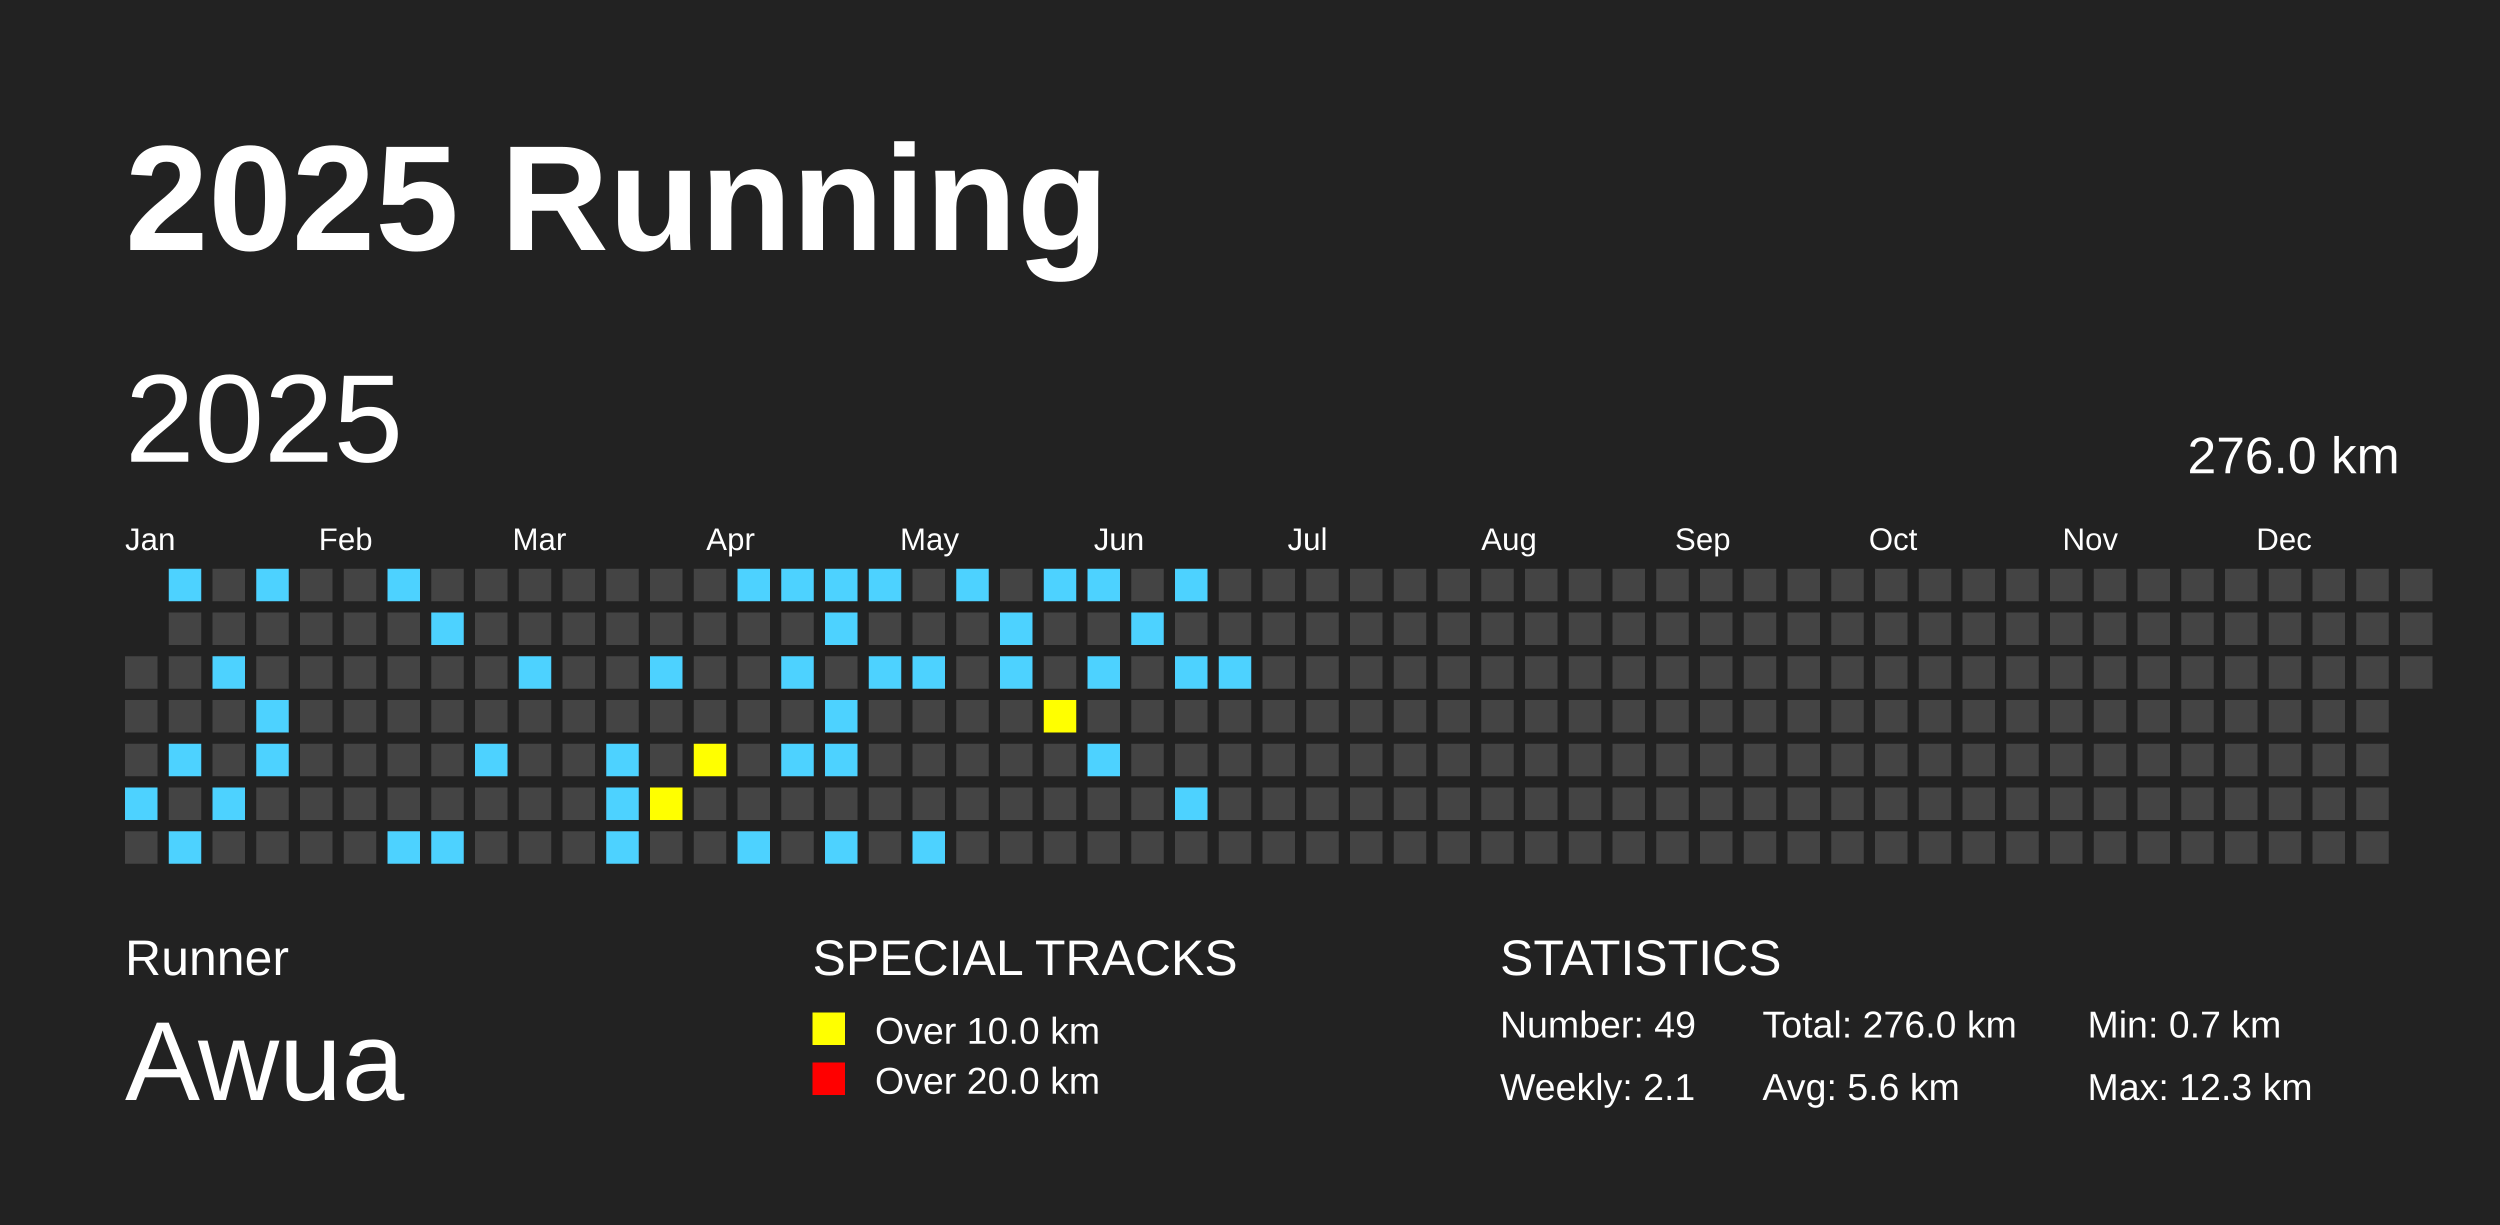
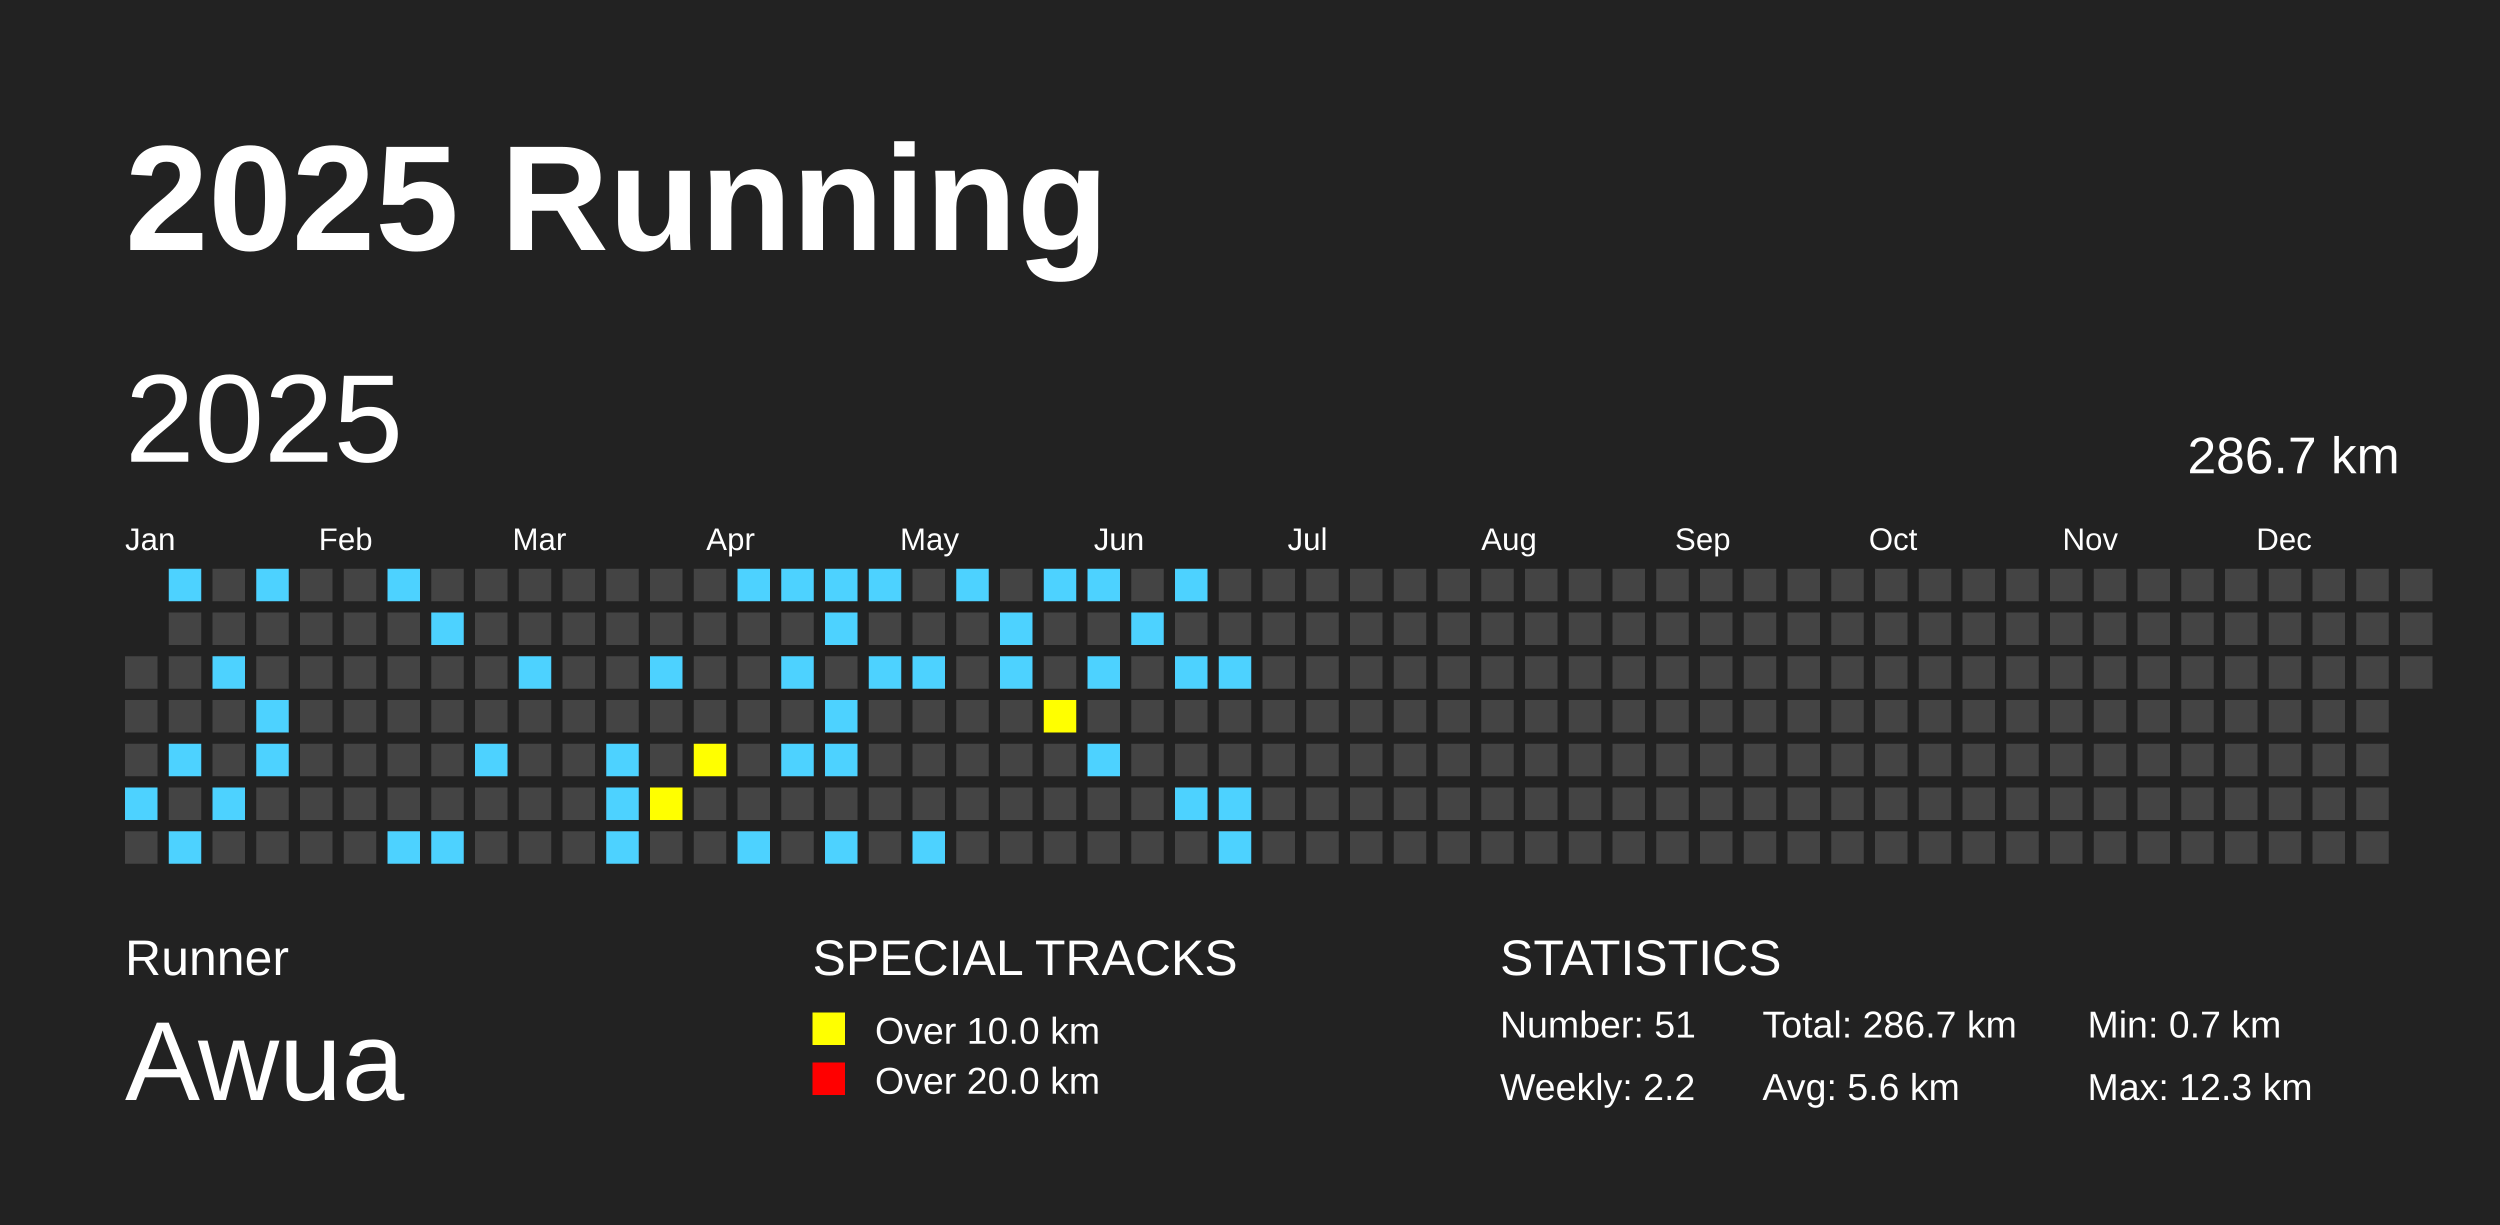
<svg xmlns="http://www.w3.org/2000/svg" baseProfile="full" height="98mm" version="1.1" viewBox="0,0,200,98" width="200mm">
  <defs />
  <rect fill="#222222" height="98" width="200" x="0" y="0" />
  <text fill="#FFFFFF" style="font-size:12px; font-family:Arial; font-weight:bold;" x="10" y="20">2025 Running</text>
  <text fill="#FFFFFF" style="font-size:4px; font-family:Arial" x="10" y="78">Runner</text>
  <text fill="#FFFFFF" style="font-size:9px; font-family:Arial" x="10" y="88">Awua</text>
  <text fill="#FFFFFF" style="font-size:4px; font-family:Arial" x="65" y="78">SPECIAL TRACKS</text>
  <rect fill="yellow" height="2.6" width="2.6" x="65" y="81" />
  <text fill="#FFFFFF" style="font-size:3px; font-family:Arial" x="70" y="83.5">Over 10.0 km</text>
  <rect fill="red" height="2.6" width="2.6" x="65" y="85" />
  <text fill="#FFFFFF" style="font-size:3px; font-family:Arial" x="70" y="87.5">Over 20.0 km</text>
  <text fill="#FFFFFF" style="font-size:4px; font-family:Arial" x="120" y="78">STATISTICS</text>
-   <text fill="#FFFFFF" style="font-size:3px; font-family:Arial" x="120" y="83">Number: 49</text>
-   <text fill="#FFFFFF" style="font-size:3px; font-family:Arial" x="120" y="88">Weekly: 2.1</text>
-   <text fill="#FFFFFF" style="font-size:3px; font-family:Arial" x="141" y="83">Total: 276.0 km</text>
+   <text fill="#FFFFFF" style="font-size:3px; font-family:Arial" x="120" y="83">Number: 51</text>
+   <text fill="#FFFFFF" style="font-size:3px; font-family:Arial" x="120" y="88">Weekly: 2.2</text>
+   <text fill="#FFFFFF" style="font-size:3px; font-family:Arial" x="141" y="83">Total: 286.7 km</text>
  <text fill="#FFFFFF" style="font-size:3px; font-family:Arial" x="141" y="88">Avg: 5.6 km</text>
  <text fill="#FFFFFF" style="font-size:3px; font-family:Arial" x="167" y="83">Min: 0.7 km</text>
  <text fill="#FFFFFF" style="font-size:3px; font-family:Arial" x="167" y="88">Max: 12.3 km</text>
  <text dominant-baseline="hanging" fill="#FFFFFF" style="font-size:10.0px; font-family:Arial;" x="10" y="30">2025</text>
-   <text dominant-baseline="hanging" fill="#FFFFFF" style="font-size:4.125px; font-family:Arial;" x="175" y="35">276.0 km</text>
+   <text dominant-baseline="hanging" fill="#FFFFFF" style="font-size:4.125px; font-family:Arial;" x="175" y="35">286.7 km</text>
  <text fill="#FFFFFF" style="font-size:2.5px; font-family:Arial" x="10.0" y="44">Jan</text>
  <text fill="#FFFFFF" style="font-size:2.5px; font-family:Arial" x="25.5" y="44">Feb</text>
  <text fill="#FFFFFF" style="font-size:2.5px; font-family:Arial" x="41.0" y="44">Mar</text>
  <text fill="#FFFFFF" style="font-size:2.5px; font-family:Arial" x="56.5" y="44">Apr</text>
  <text fill="#FFFFFF" style="font-size:2.5px; font-family:Arial" x="72.0" y="44">May</text>
  <text fill="#FFFFFF" style="font-size:2.5px; font-family:Arial" x="87.5" y="44">Jun</text>
  <text fill="#FFFFFF" style="font-size:2.5px; font-family:Arial" x="103.0" y="44">Jul</text>
  <text fill="#FFFFFF" style="font-size:2.5px; font-family:Arial" x="118.5" y="44">Aug</text>
  <text fill="#FFFFFF" style="font-size:2.5px; font-family:Arial" x="134.0" y="44">Sep</text>
  <text fill="#FFFFFF" style="font-size:2.5px; font-family:Arial" x="149.5" y="44">Oct</text>
  <text fill="#FFFFFF" style="font-size:2.5px; font-family:Arial" x="165.0" y="44">Nov</text>
  <text fill="#FFFFFF" style="font-size:2.5px; font-family:Arial" x="180.5" y="44">Dec</text>
  <rect fill="#444444" height="2.6" width="2.6" x="10.0" y="52.5" />
  <rect fill="#444444" height="2.6" width="2.6" x="10.0" y="56.0" />
  <rect fill="#444444" height="2.6" width="2.6" x="10.0" y="59.5" />
  <rect fill="#4DD2FF" height="2.6" width="2.6" x="10.0" y="63.0" />
  <rect fill="#444444" height="2.6" width="2.6" x="10.0" y="66.5" />
  <rect fill="#4DD2FF" height="2.6" width="2.6" x="13.5" y="45.5" />
  <rect fill="#444444" height="2.6" width="2.6" x="13.5" y="49.0" />
  <rect fill="#444444" height="2.6" width="2.6" x="13.5" y="52.5" />
  <rect fill="#444444" height="2.6" width="2.6" x="13.5" y="56.0" />
  <rect fill="#4DD2FF" height="2.6" width="2.6" x="13.5" y="59.5" />
  <rect fill="#444444" height="2.6" width="2.6" x="13.5" y="63.0" />
  <rect fill="#4DD2FF" height="2.6" width="2.6" x="13.5" y="66.5" />
  <rect fill="#444444" height="2.6" width="2.6" x="17.0" y="45.5" />
  <rect fill="#444444" height="2.6" width="2.6" x="17.0" y="49.0" />
  <rect fill="#4DD2FF" height="2.6" width="2.6" x="17.0" y="52.5" />
  <rect fill="#444444" height="2.6" width="2.6" x="17.0" y="56.0" />
  <rect fill="#444444" height="2.6" width="2.6" x="17.0" y="59.5" />
  <rect fill="#4DD2FF" height="2.6" width="2.6" x="17.0" y="63.0" />
  <rect fill="#444444" height="2.6" width="2.6" x="17.0" y="66.5" />
  <rect fill="#4DD2FF" height="2.6" width="2.6" x="20.5" y="45.5" />
  <rect fill="#444444" height="2.6" width="2.6" x="20.5" y="49.0" />
  <rect fill="#444444" height="2.6" width="2.6" x="20.5" y="52.5" />
  <rect fill="#4DD2FF" height="2.6" width="2.6" x="20.5" y="56.0" />
  <rect fill="#4DD2FF" height="2.6" width="2.6" x="20.5" y="59.5" />
  <rect fill="#444444" height="2.6" width="2.6" x="20.5" y="63.0" />
  <rect fill="#444444" height="2.6" width="2.6" x="20.5" y="66.5" />
  <rect fill="#444444" height="2.6" width="2.6" x="24.0" y="45.5" />
  <rect fill="#444444" height="2.6" width="2.6" x="24.0" y="49.0" />
  <rect fill="#444444" height="2.6" width="2.6" x="24.0" y="52.5" />
  <rect fill="#444444" height="2.6" width="2.6" x="24.0" y="56.0" />
  <rect fill="#444444" height="2.6" width="2.6" x="24.0" y="59.5" />
  <rect fill="#444444" height="2.6" width="2.6" x="24.0" y="63.0" />
  <rect fill="#444444" height="2.6" width="2.6" x="24.0" y="66.5" />
  <rect fill="#444444" height="2.6" width="2.6" x="27.5" y="45.5" />
  <rect fill="#444444" height="2.6" width="2.6" x="27.5" y="49.0" />
  <rect fill="#444444" height="2.6" width="2.6" x="27.5" y="52.5" />
  <rect fill="#444444" height="2.6" width="2.6" x="27.5" y="56.0" />
  <rect fill="#444444" height="2.6" width="2.6" x="27.5" y="59.5" />
  <rect fill="#444444" height="2.6" width="2.6" x="27.5" y="63.0" />
  <rect fill="#444444" height="2.6" width="2.6" x="27.5" y="66.5" />
  <rect fill="#4DD2FF" height="2.6" width="2.6" x="31.0" y="45.5" />
  <rect fill="#444444" height="2.6" width="2.6" x="31.0" y="49.0" />
  <rect fill="#444444" height="2.6" width="2.6" x="31.0" y="52.5" />
  <rect fill="#444444" height="2.6" width="2.6" x="31.0" y="56.0" />
  <rect fill="#444444" height="2.6" width="2.6" x="31.0" y="59.5" />
  <rect fill="#444444" height="2.6" width="2.6" x="31.0" y="63.0" />
  <rect fill="#4DD2FF" height="2.6" width="2.6" x="31.0" y="66.5" />
  <rect fill="#444444" height="2.6" width="2.6" x="34.5" y="45.5" />
  <rect fill="#4DD2FF" height="2.6" width="2.6" x="34.5" y="49.0" />
  <rect fill="#444444" height="2.6" width="2.6" x="34.5" y="52.5" />
  <rect fill="#444444" height="2.6" width="2.6" x="34.5" y="56.0" />
  <rect fill="#444444" height="2.6" width="2.6" x="34.5" y="59.5" />
  <rect fill="#444444" height="2.6" width="2.6" x="34.5" y="63.0" />
  <rect fill="#4DD2FF" height="2.6" width="2.6" x="34.5" y="66.5" />
  <rect fill="#444444" height="2.6" width="2.6" x="38.0" y="45.5" />
  <rect fill="#444444" height="2.6" width="2.6" x="38.0" y="49.0" />
  <rect fill="#444444" height="2.6" width="2.6" x="38.0" y="52.5" />
  <rect fill="#444444" height="2.6" width="2.6" x="38.0" y="56.0" />
  <rect fill="#4DD2FF" height="2.6" width="2.6" x="38.0" y="59.5" />
  <rect fill="#444444" height="2.6" width="2.6" x="38.0" y="63.0" />
  <rect fill="#444444" height="2.6" width="2.6" x="38.0" y="66.5" />
  <rect fill="#444444" height="2.6" width="2.6" x="41.5" y="45.5" />
  <rect fill="#444444" height="2.6" width="2.6" x="41.5" y="49.0" />
  <rect fill="#4DD2FF" height="2.6" width="2.6" x="41.5" y="52.5" />
  <rect fill="#444444" height="2.6" width="2.6" x="41.5" y="56.0" />
  <rect fill="#444444" height="2.6" width="2.6" x="41.5" y="59.5" />
  <rect fill="#444444" height="2.6" width="2.6" x="41.5" y="63.0" />
  <rect fill="#444444" height="2.6" width="2.6" x="41.5" y="66.5" />
  <rect fill="#444444" height="2.6" width="2.6" x="45.0" y="45.5" />
  <rect fill="#444444" height="2.6" width="2.6" x="45.0" y="49.0" />
  <rect fill="#444444" height="2.6" width="2.6" x="45.0" y="52.5" />
  <rect fill="#444444" height="2.6" width="2.6" x="45.0" y="56.0" />
  <rect fill="#444444" height="2.6" width="2.6" x="45.0" y="59.5" />
  <rect fill="#444444" height="2.6" width="2.6" x="45.0" y="63.0" />
  <rect fill="#444444" height="2.6" width="2.6" x="45.0" y="66.5" />
  <rect fill="#444444" height="2.6" width="2.6" x="48.5" y="45.5" />
  <rect fill="#444444" height="2.6" width="2.6" x="48.5" y="49.0" />
  <rect fill="#444444" height="2.6" width="2.6" x="48.5" y="52.5" />
  <rect fill="#444444" height="2.6" width="2.6" x="48.5" y="56.0" />
  <rect fill="#4DD2FF" height="2.6" width="2.6" x="48.5" y="59.5" />
  <rect fill="#4DD2FF" height="2.6" width="2.6" x="48.5" y="63.0" />
  <rect fill="#4DD2FF" height="2.6" width="2.6" x="48.5" y="66.5" />
  <rect fill="#444444" height="2.6" width="2.6" x="52.0" y="45.5" />
  <rect fill="#444444" height="2.6" width="2.6" x="52.0" y="49.0" />
  <rect fill="#4DD2FF" height="2.6" width="2.6" x="52.0" y="52.5" />
  <rect fill="#444444" height="2.6" width="2.6" x="52.0" y="56.0" />
  <rect fill="#444444" height="2.6" width="2.6" x="52.0" y="59.5" />
  <rect fill="yellow" height="2.6" width="2.6" x="52.0" y="63.0" />
  <rect fill="#444444" height="2.6" width="2.6" x="52.0" y="66.5" />
  <rect fill="#444444" height="2.6" width="2.6" x="55.5" y="45.5" />
  <rect fill="#444444" height="2.6" width="2.6" x="55.5" y="49.0" />
  <rect fill="#444444" height="2.6" width="2.6" x="55.5" y="52.5" />
  <rect fill="#444444" height="2.6" width="2.6" x="55.5" y="56.0" />
  <rect fill="yellow" height="2.6" width="2.6" x="55.5" y="59.5" />
  <rect fill="#444444" height="2.6" width="2.6" x="55.5" y="63.0" />
  <rect fill="#444444" height="2.6" width="2.6" x="55.5" y="66.5" />
  <rect fill="#4DD2FF" height="2.6" width="2.6" x="59.0" y="45.5" />
  <rect fill="#444444" height="2.6" width="2.6" x="59.0" y="49.0" />
  <rect fill="#444444" height="2.6" width="2.6" x="59.0" y="52.5" />
  <rect fill="#444444" height="2.6" width="2.6" x="59.0" y="56.0" />
  <rect fill="#444444" height="2.6" width="2.6" x="59.0" y="59.5" />
  <rect fill="#444444" height="2.6" width="2.6" x="59.0" y="63.0" />
  <rect fill="#4DD2FF" height="2.6" width="2.6" x="59.0" y="66.5" />
  <rect fill="#4DD2FF" height="2.6" width="2.6" x="62.5" y="45.5" />
  <rect fill="#444444" height="2.6" width="2.6" x="62.5" y="49.0" />
  <rect fill="#4DD2FF" height="2.6" width="2.6" x="62.5" y="52.5" />
  <rect fill="#444444" height="2.6" width="2.6" x="62.5" y="56.0" />
  <rect fill="#4DD2FF" height="2.6" width="2.6" x="62.5" y="59.5" />
  <rect fill="#444444" height="2.6" width="2.6" x="62.5" y="63.0" />
  <rect fill="#444444" height="2.6" width="2.6" x="62.5" y="66.5" />
  <rect fill="#4DD2FF" height="2.6" width="2.6" x="66.0" y="45.5" />
  <rect fill="#4DD2FF" height="2.6" width="2.6" x="66.0" y="49.0" />
  <rect fill="#444444" height="2.6" width="2.6" x="66.0" y="52.5" />
  <rect fill="#4DD2FF" height="2.6" width="2.6" x="66.0" y="56.0" />
  <rect fill="#4DD2FF" height="2.6" width="2.6" x="66.0" y="59.5" />
  <rect fill="#444444" height="2.6" width="2.6" x="66.0" y="63.0" />
  <rect fill="#4DD2FF" height="2.6" width="2.6" x="66.0" y="66.5" />
  <rect fill="#4DD2FF" height="2.6" width="2.6" x="69.5" y="45.5" />
  <rect fill="#444444" height="2.6" width="2.6" x="69.5" y="49.0" />
  <rect fill="#4DD2FF" height="2.6" width="2.6" x="69.5" y="52.5" />
  <rect fill="#444444" height="2.6" width="2.6" x="69.5" y="56.0" />
  <rect fill="#444444" height="2.6" width="2.6" x="69.5" y="59.5" />
  <rect fill="#444444" height="2.6" width="2.6" x="69.5" y="63.0" />
  <rect fill="#444444" height="2.6" width="2.6" x="69.5" y="66.5" />
  <rect fill="#444444" height="2.6" width="2.6" x="73.0" y="45.5" />
  <rect fill="#444444" height="2.6" width="2.6" x="73.0" y="49.0" />
  <rect fill="#4DD2FF" height="2.6" width="2.6" x="73.0" y="52.5" />
  <rect fill="#444444" height="2.6" width="2.6" x="73.0" y="56.0" />
  <rect fill="#444444" height="2.6" width="2.6" x="73.0" y="59.5" />
  <rect fill="#444444" height="2.6" width="2.6" x="73.0" y="63.0" />
  <rect fill="#4DD2FF" height="2.6" width="2.6" x="73.0" y="66.5" />
  <rect fill="#4DD2FF" height="2.6" width="2.6" x="76.5" y="45.5" />
  <rect fill="#444444" height="2.6" width="2.6" x="76.5" y="49.0" />
  <rect fill="#444444" height="2.6" width="2.6" x="76.5" y="52.5" />
  <rect fill="#444444" height="2.6" width="2.6" x="76.5" y="56.0" />
  <rect fill="#444444" height="2.6" width="2.6" x="76.5" y="59.5" />
  <rect fill="#444444" height="2.6" width="2.6" x="76.5" y="63.0" />
  <rect fill="#444444" height="2.6" width="2.6" x="76.5" y="66.5" />
  <rect fill="#444444" height="2.6" width="2.6" x="80.0" y="45.5" />
  <rect fill="#4DD2FF" height="2.6" width="2.6" x="80.0" y="49.0" />
  <rect fill="#4DD2FF" height="2.6" width="2.6" x="80.0" y="52.5" />
  <rect fill="#444444" height="2.6" width="2.6" x="80.0" y="56.0" />
  <rect fill="#444444" height="2.6" width="2.6" x="80.0" y="59.5" />
  <rect fill="#444444" height="2.6" width="2.6" x="80.0" y="63.0" />
  <rect fill="#444444" height="2.6" width="2.6" x="80.0" y="66.5" />
  <rect fill="#4DD2FF" height="2.6" width="2.6" x="83.5" y="45.5" />
  <rect fill="#444444" height="2.6" width="2.6" x="83.5" y="49.0" />
  <rect fill="#444444" height="2.6" width="2.6" x="83.5" y="52.5" />
  <rect fill="yellow" height="2.6" width="2.6" x="83.5" y="56.0" />
  <rect fill="#444444" height="2.6" width="2.6" x="83.5" y="59.5" />
  <rect fill="#444444" height="2.6" width="2.6" x="83.5" y="63.0" />
  <rect fill="#444444" height="2.6" width="2.6" x="83.5" y="66.5" />
  <rect fill="#4DD2FF" height="2.6" width="2.6" x="87.0" y="45.5" />
  <rect fill="#444444" height="2.6" width="2.6" x="87.0" y="49.0" />
  <rect fill="#4DD2FF" height="2.6" width="2.6" x="87.0" y="52.5" />
  <rect fill="#444444" height="2.6" width="2.6" x="87.0" y="56.0" />
  <rect fill="#4DD2FF" height="2.6" width="2.6" x="87.0" y="59.5" />
  <rect fill="#444444" height="2.6" width="2.6" x="87.0" y="63.0" />
  <rect fill="#444444" height="2.6" width="2.6" x="87.0" y="66.5" />
  <rect fill="#444444" height="2.6" width="2.6" x="90.5" y="45.5" />
  <rect fill="#4DD2FF" height="2.6" width="2.6" x="90.5" y="49.0" />
  <rect fill="#444444" height="2.6" width="2.6" x="90.5" y="52.5" />
  <rect fill="#444444" height="2.6" width="2.6" x="90.5" y="56.0" />
  <rect fill="#444444" height="2.6" width="2.6" x="90.5" y="59.5" />
  <rect fill="#444444" height="2.6" width="2.6" x="90.5" y="63.0" />
  <rect fill="#444444" height="2.6" width="2.6" x="90.5" y="66.5" />
  <rect fill="#4DD2FF" height="2.6" width="2.6" x="94.0" y="45.5" />
  <rect fill="#444444" height="2.6" width="2.6" x="94.0" y="49.0" />
  <rect fill="#4DD2FF" height="2.6" width="2.6" x="94.0" y="52.5" />
  <rect fill="#444444" height="2.6" width="2.6" x="94.0" y="56.0" />
  <rect fill="#444444" height="2.6" width="2.6" x="94.0" y="59.5" />
  <rect fill="#4DD2FF" height="2.6" width="2.6" x="94.0" y="63.0" />
  <rect fill="#444444" height="2.6" width="2.6" x="94.0" y="66.5" />
  <rect fill="#444444" height="2.6" width="2.6" x="97.5" y="45.5" />
  <rect fill="#444444" height="2.6" width="2.6" x="97.5" y="49.0" />
  <rect fill="#4DD2FF" height="2.6" width="2.6" x="97.5" y="52.5" />
  <rect fill="#444444" height="2.6" width="2.6" x="97.5" y="56.0" />
  <rect fill="#444444" height="2.6" width="2.6" x="97.5" y="59.5" />
-   <rect fill="#444444" height="2.6" width="2.6" x="97.5" y="63.0" />
-   <rect fill="#444444" height="2.6" width="2.6" x="97.5" y="66.5" />
+   <rect fill="#4DD2FF" height="2.6" width="2.6" x="97.5" y="63.0" />
+   <rect fill="#4DD2FF" height="2.6" width="2.6" x="97.5" y="66.5" />
  <rect fill="#444444" height="2.6" width="2.6" x="101.0" y="45.5" />
  <rect fill="#444444" height="2.6" width="2.6" x="101.0" y="49.0" />
  <rect fill="#444444" height="2.6" width="2.6" x="101.0" y="52.5" />
  <rect fill="#444444" height="2.6" width="2.6" x="101.0" y="56.0" />
  <rect fill="#444444" height="2.6" width="2.6" x="101.0" y="59.5" />
  <rect fill="#444444" height="2.6" width="2.6" x="101.0" y="63.0" />
  <rect fill="#444444" height="2.6" width="2.6" x="101.0" y="66.5" />
  <rect fill="#444444" height="2.6" width="2.6" x="104.5" y="45.5" />
  <rect fill="#444444" height="2.6" width="2.6" x="104.5" y="49.0" />
  <rect fill="#444444" height="2.6" width="2.6" x="104.5" y="52.5" />
  <rect fill="#444444" height="2.6" width="2.6" x="104.5" y="56.0" />
  <rect fill="#444444" height="2.6" width="2.6" x="104.5" y="59.5" />
  <rect fill="#444444" height="2.6" width="2.6" x="104.5" y="63.0" />
  <rect fill="#444444" height="2.6" width="2.6" x="104.5" y="66.5" />
  <rect fill="#444444" height="2.6" width="2.6" x="108.0" y="45.5" />
  <rect fill="#444444" height="2.6" width="2.6" x="108.0" y="49.0" />
  <rect fill="#444444" height="2.6" width="2.6" x="108.0" y="52.5" />
  <rect fill="#444444" height="2.6" width="2.6" x="108.0" y="56.0" />
  <rect fill="#444444" height="2.6" width="2.6" x="108.0" y="59.5" />
  <rect fill="#444444" height="2.6" width="2.6" x="108.0" y="63.0" />
  <rect fill="#444444" height="2.6" width="2.6" x="108.0" y="66.5" />
  <rect fill="#444444" height="2.6" width="2.6" x="111.5" y="45.5" />
  <rect fill="#444444" height="2.6" width="2.6" x="111.5" y="49.0" />
  <rect fill="#444444" height="2.6" width="2.6" x="111.5" y="52.5" />
  <rect fill="#444444" height="2.6" width="2.6" x="111.5" y="56.0" />
  <rect fill="#444444" height="2.6" width="2.6" x="111.5" y="59.5" />
  <rect fill="#444444" height="2.6" width="2.6" x="111.5" y="63.0" />
  <rect fill="#444444" height="2.6" width="2.6" x="111.5" y="66.5" />
  <rect fill="#444444" height="2.6" width="2.6" x="115.0" y="45.5" />
  <rect fill="#444444" height="2.6" width="2.6" x="115.0" y="49.0" />
  <rect fill="#444444" height="2.6" width="2.6" x="115.0" y="52.5" />
  <rect fill="#444444" height="2.6" width="2.6" x="115.0" y="56.0" />
  <rect fill="#444444" height="2.6" width="2.6" x="115.0" y="59.5" />
  <rect fill="#444444" height="2.6" width="2.6" x="115.0" y="63.0" />
  <rect fill="#444444" height="2.6" width="2.6" x="115.0" y="66.5" />
  <rect fill="#444444" height="2.6" width="2.6" x="118.5" y="45.5" />
  <rect fill="#444444" height="2.6" width="2.6" x="118.5" y="49.0" />
  <rect fill="#444444" height="2.6" width="2.6" x="118.5" y="52.5" />
  <rect fill="#444444" height="2.6" width="2.6" x="118.5" y="56.0" />
  <rect fill="#444444" height="2.6" width="2.6" x="118.5" y="59.5" />
  <rect fill="#444444" height="2.6" width="2.6" x="118.5" y="63.0" />
  <rect fill="#444444" height="2.6" width="2.6" x="118.5" y="66.5" />
  <rect fill="#444444" height="2.6" width="2.6" x="122.0" y="45.5" />
  <rect fill="#444444" height="2.6" width="2.6" x="122.0" y="49.0" />
  <rect fill="#444444" height="2.6" width="2.6" x="122.0" y="52.5" />
  <rect fill="#444444" height="2.6" width="2.6" x="122.0" y="56.0" />
  <rect fill="#444444" height="2.6" width="2.6" x="122.0" y="59.5" />
  <rect fill="#444444" height="2.6" width="2.6" x="122.0" y="63.0" />
  <rect fill="#444444" height="2.6" width="2.6" x="122.0" y="66.5" />
  <rect fill="#444444" height="2.6" width="2.6" x="125.5" y="45.5" />
  <rect fill="#444444" height="2.6" width="2.6" x="125.5" y="49.0" />
  <rect fill="#444444" height="2.6" width="2.6" x="125.5" y="52.5" />
  <rect fill="#444444" height="2.6" width="2.6" x="125.5" y="56.0" />
  <rect fill="#444444" height="2.6" width="2.6" x="125.5" y="59.5" />
  <rect fill="#444444" height="2.6" width="2.6" x="125.5" y="63.0" />
  <rect fill="#444444" height="2.6" width="2.6" x="125.5" y="66.5" />
  <rect fill="#444444" height="2.6" width="2.6" x="129.0" y="45.5" />
  <rect fill="#444444" height="2.6" width="2.6" x="129.0" y="49.0" />
  <rect fill="#444444" height="2.6" width="2.6" x="129.0" y="52.5" />
  <rect fill="#444444" height="2.6" width="2.6" x="129.0" y="56.0" />
  <rect fill="#444444" height="2.6" width="2.6" x="129.0" y="59.5" />
  <rect fill="#444444" height="2.6" width="2.6" x="129.0" y="63.0" />
  <rect fill="#444444" height="2.6" width="2.6" x="129.0" y="66.5" />
  <rect fill="#444444" height="2.6" width="2.6" x="132.5" y="45.5" />
  <rect fill="#444444" height="2.6" width="2.6" x="132.5" y="49.0" />
  <rect fill="#444444" height="2.6" width="2.6" x="132.5" y="52.5" />
  <rect fill="#444444" height="2.6" width="2.6" x="132.5" y="56.0" />
  <rect fill="#444444" height="2.6" width="2.6" x="132.5" y="59.5" />
  <rect fill="#444444" height="2.6" width="2.6" x="132.5" y="63.0" />
  <rect fill="#444444" height="2.6" width="2.6" x="132.5" y="66.5" />
  <rect fill="#444444" height="2.6" width="2.6" x="136.0" y="45.5" />
  <rect fill="#444444" height="2.6" width="2.6" x="136.0" y="49.0" />
  <rect fill="#444444" height="2.6" width="2.6" x="136.0" y="52.5" />
  <rect fill="#444444" height="2.6" width="2.6" x="136.0" y="56.0" />
  <rect fill="#444444" height="2.6" width="2.6" x="136.0" y="59.5" />
  <rect fill="#444444" height="2.6" width="2.6" x="136.0" y="63.0" />
  <rect fill="#444444" height="2.6" width="2.6" x="136.0" y="66.5" />
  <rect fill="#444444" height="2.6" width="2.6" x="139.5" y="45.5" />
  <rect fill="#444444" height="2.6" width="2.6" x="139.5" y="49.0" />
  <rect fill="#444444" height="2.6" width="2.6" x="139.5" y="52.5" />
  <rect fill="#444444" height="2.6" width="2.6" x="139.5" y="56.0" />
  <rect fill="#444444" height="2.6" width="2.6" x="139.5" y="59.5" />
  <rect fill="#444444" height="2.6" width="2.6" x="139.5" y="63.0" />
  <rect fill="#444444" height="2.6" width="2.6" x="139.5" y="66.5" />
  <rect fill="#444444" height="2.6" width="2.6" x="143.0" y="45.5" />
  <rect fill="#444444" height="2.6" width="2.6" x="143.0" y="49.0" />
  <rect fill="#444444" height="2.6" width="2.6" x="143.0" y="52.5" />
  <rect fill="#444444" height="2.6" width="2.6" x="143.0" y="56.0" />
  <rect fill="#444444" height="2.6" width="2.6" x="143.0" y="59.5" />
  <rect fill="#444444" height="2.6" width="2.6" x="143.0" y="63.0" />
  <rect fill="#444444" height="2.6" width="2.6" x="143.0" y="66.5" />
  <rect fill="#444444" height="2.6" width="2.6" x="146.5" y="45.5" />
  <rect fill="#444444" height="2.6" width="2.6" x="146.5" y="49.0" />
  <rect fill="#444444" height="2.6" width="2.6" x="146.5" y="52.5" />
  <rect fill="#444444" height="2.6" width="2.6" x="146.5" y="56.0" />
  <rect fill="#444444" height="2.6" width="2.6" x="146.5" y="59.5" />
  <rect fill="#444444" height="2.6" width="2.6" x="146.5" y="63.0" />
  <rect fill="#444444" height="2.6" width="2.6" x="146.5" y="66.5" />
  <rect fill="#444444" height="2.6" width="2.6" x="150.0" y="45.5" />
  <rect fill="#444444" height="2.6" width="2.6" x="150.0" y="49.0" />
  <rect fill="#444444" height="2.6" width="2.6" x="150.0" y="52.5" />
  <rect fill="#444444" height="2.6" width="2.6" x="150.0" y="56.0" />
  <rect fill="#444444" height="2.6" width="2.6" x="150.0" y="59.5" />
  <rect fill="#444444" height="2.6" width="2.6" x="150.0" y="63.0" />
  <rect fill="#444444" height="2.6" width="2.6" x="150.0" y="66.5" />
  <rect fill="#444444" height="2.6" width="2.6" x="153.5" y="45.5" />
  <rect fill="#444444" height="2.6" width="2.6" x="153.5" y="49.0" />
  <rect fill="#444444" height="2.6" width="2.6" x="153.5" y="52.5" />
  <rect fill="#444444" height="2.6" width="2.6" x="153.5" y="56.0" />
  <rect fill="#444444" height="2.6" width="2.6" x="153.5" y="59.5" />
  <rect fill="#444444" height="2.6" width="2.6" x="153.5" y="63.0" />
  <rect fill="#444444" height="2.6" width="2.6" x="153.5" y="66.5" />
  <rect fill="#444444" height="2.6" width="2.6" x="157.0" y="45.5" />
  <rect fill="#444444" height="2.6" width="2.6" x="157.0" y="49.0" />
  <rect fill="#444444" height="2.6" width="2.6" x="157.0" y="52.5" />
  <rect fill="#444444" height="2.6" width="2.6" x="157.0" y="56.0" />
  <rect fill="#444444" height="2.6" width="2.6" x="157.0" y="59.5" />
  <rect fill="#444444" height="2.6" width="2.6" x="157.0" y="63.0" />
  <rect fill="#444444" height="2.6" width="2.6" x="157.0" y="66.5" />
  <rect fill="#444444" height="2.6" width="2.6" x="160.5" y="45.5" />
  <rect fill="#444444" height="2.6" width="2.6" x="160.5" y="49.0" />
  <rect fill="#444444" height="2.6" width="2.6" x="160.5" y="52.5" />
  <rect fill="#444444" height="2.6" width="2.6" x="160.5" y="56.0" />
  <rect fill="#444444" height="2.6" width="2.6" x="160.5" y="59.5" />
  <rect fill="#444444" height="2.6" width="2.6" x="160.5" y="63.0" />
  <rect fill="#444444" height="2.6" width="2.6" x="160.5" y="66.5" />
  <rect fill="#444444" height="2.6" width="2.6" x="164.0" y="45.5" />
  <rect fill="#444444" height="2.6" width="2.6" x="164.0" y="49.0" />
  <rect fill="#444444" height="2.6" width="2.6" x="164.0" y="52.5" />
  <rect fill="#444444" height="2.6" width="2.6" x="164.0" y="56.0" />
  <rect fill="#444444" height="2.6" width="2.6" x="164.0" y="59.5" />
  <rect fill="#444444" height="2.6" width="2.6" x="164.0" y="63.0" />
  <rect fill="#444444" height="2.6" width="2.6" x="164.0" y="66.5" />
  <rect fill="#444444" height="2.6" width="2.6" x="167.5" y="45.5" />
  <rect fill="#444444" height="2.6" width="2.6" x="167.5" y="49.0" />
  <rect fill="#444444" height="2.6" width="2.6" x="167.5" y="52.5" />
  <rect fill="#444444" height="2.6" width="2.6" x="167.5" y="56.0" />
  <rect fill="#444444" height="2.6" width="2.6" x="167.5" y="59.5" />
  <rect fill="#444444" height="2.6" width="2.6" x="167.5" y="63.0" />
  <rect fill="#444444" height="2.6" width="2.6" x="167.5" y="66.5" />
  <rect fill="#444444" height="2.6" width="2.6" x="171.0" y="45.5" />
  <rect fill="#444444" height="2.6" width="2.6" x="171.0" y="49.0" />
  <rect fill="#444444" height="2.6" width="2.6" x="171.0" y="52.5" />
  <rect fill="#444444" height="2.6" width="2.6" x="171.0" y="56.0" />
  <rect fill="#444444" height="2.6" width="2.6" x="171.0" y="59.5" />
  <rect fill="#444444" height="2.6" width="2.6" x="171.0" y="63.0" />
  <rect fill="#444444" height="2.6" width="2.6" x="171.0" y="66.5" />
  <rect fill="#444444" height="2.6" width="2.6" x="174.5" y="45.5" />
  <rect fill="#444444" height="2.6" width="2.6" x="174.5" y="49.0" />
  <rect fill="#444444" height="2.6" width="2.6" x="174.5" y="52.5" />
  <rect fill="#444444" height="2.6" width="2.6" x="174.5" y="56.0" />
  <rect fill="#444444" height="2.6" width="2.6" x="174.5" y="59.5" />
  <rect fill="#444444" height="2.6" width="2.6" x="174.5" y="63.0" />
  <rect fill="#444444" height="2.6" width="2.6" x="174.5" y="66.5" />
  <rect fill="#444444" height="2.6" width="2.6" x="178.0" y="45.5" />
  <rect fill="#444444" height="2.6" width="2.6" x="178.0" y="49.0" />
  <rect fill="#444444" height="2.6" width="2.6" x="178.0" y="52.5" />
  <rect fill="#444444" height="2.6" width="2.6" x="178.0" y="56.0" />
  <rect fill="#444444" height="2.6" width="2.6" x="178.0" y="59.5" />
  <rect fill="#444444" height="2.6" width="2.6" x="178.0" y="63.0" />
  <rect fill="#444444" height="2.6" width="2.6" x="178.0" y="66.5" />
  <rect fill="#444444" height="2.6" width="2.6" x="181.5" y="45.5" />
  <rect fill="#444444" height="2.6" width="2.6" x="181.5" y="49.0" />
  <rect fill="#444444" height="2.6" width="2.6" x="181.5" y="52.5" />
  <rect fill="#444444" height="2.6" width="2.6" x="181.5" y="56.0" />
  <rect fill="#444444" height="2.6" width="2.6" x="181.5" y="59.5" />
  <rect fill="#444444" height="2.6" width="2.6" x="181.5" y="63.0" />
  <rect fill="#444444" height="2.6" width="2.6" x="181.5" y="66.5" />
  <rect fill="#444444" height="2.6" width="2.6" x="185.0" y="45.5" />
  <rect fill="#444444" height="2.6" width="2.6" x="185.0" y="49.0" />
  <rect fill="#444444" height="2.6" width="2.6" x="185.0" y="52.5" />
  <rect fill="#444444" height="2.6" width="2.6" x="185.0" y="56.0" />
  <rect fill="#444444" height="2.6" width="2.6" x="185.0" y="59.5" />
  <rect fill="#444444" height="2.6" width="2.6" x="185.0" y="63.0" />
  <rect fill="#444444" height="2.6" width="2.6" x="185.0" y="66.5" />
  <rect fill="#444444" height="2.6" width="2.6" x="188.5" y="45.5" />
  <rect fill="#444444" height="2.6" width="2.6" x="188.5" y="49.0" />
  <rect fill="#444444" height="2.6" width="2.6" x="188.5" y="52.5" />
  <rect fill="#444444" height="2.6" width="2.6" x="188.5" y="56.0" />
  <rect fill="#444444" height="2.6" width="2.6" x="188.5" y="59.5" />
  <rect fill="#444444" height="2.6" width="2.6" x="188.5" y="63.0" />
  <rect fill="#444444" height="2.6" width="2.6" x="188.5" y="66.5" />
  <rect fill="#444444" height="2.6" width="2.6" x="192.0" y="45.5" />
  <rect fill="#444444" height="2.6" width="2.6" x="192.0" y="49.0" />
  <rect fill="#444444" height="2.6" width="2.6" x="192.0" y="52.5" />
</svg>
